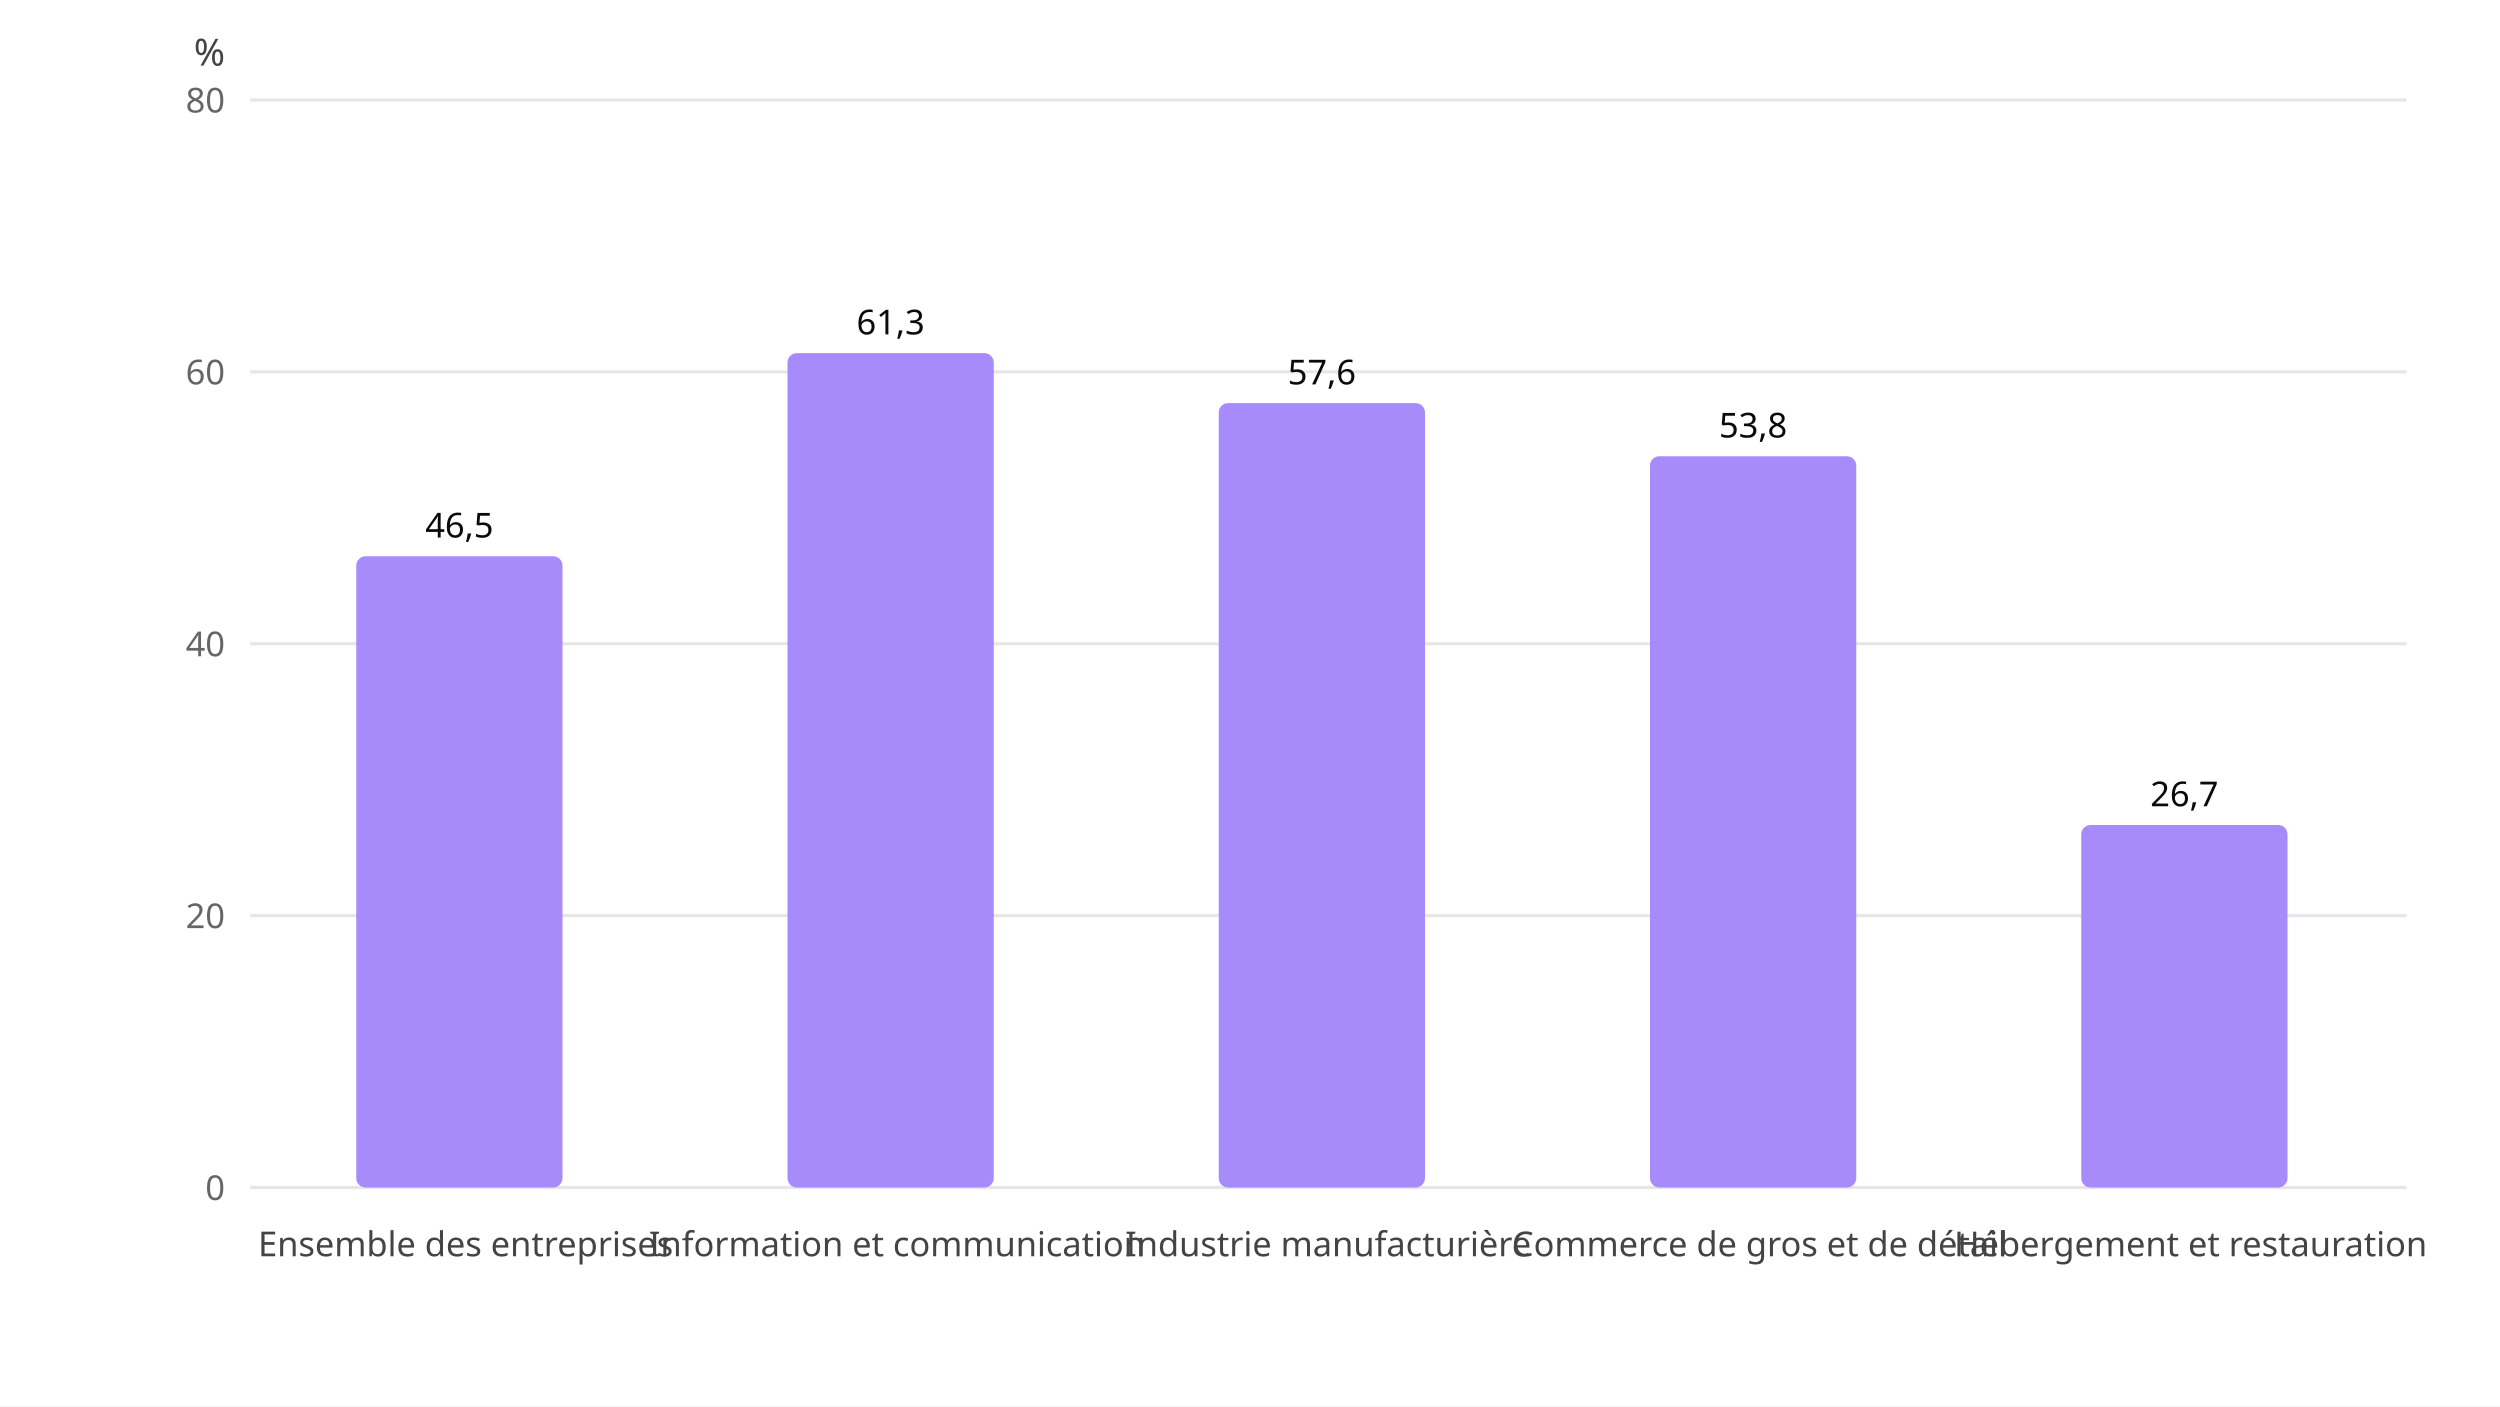
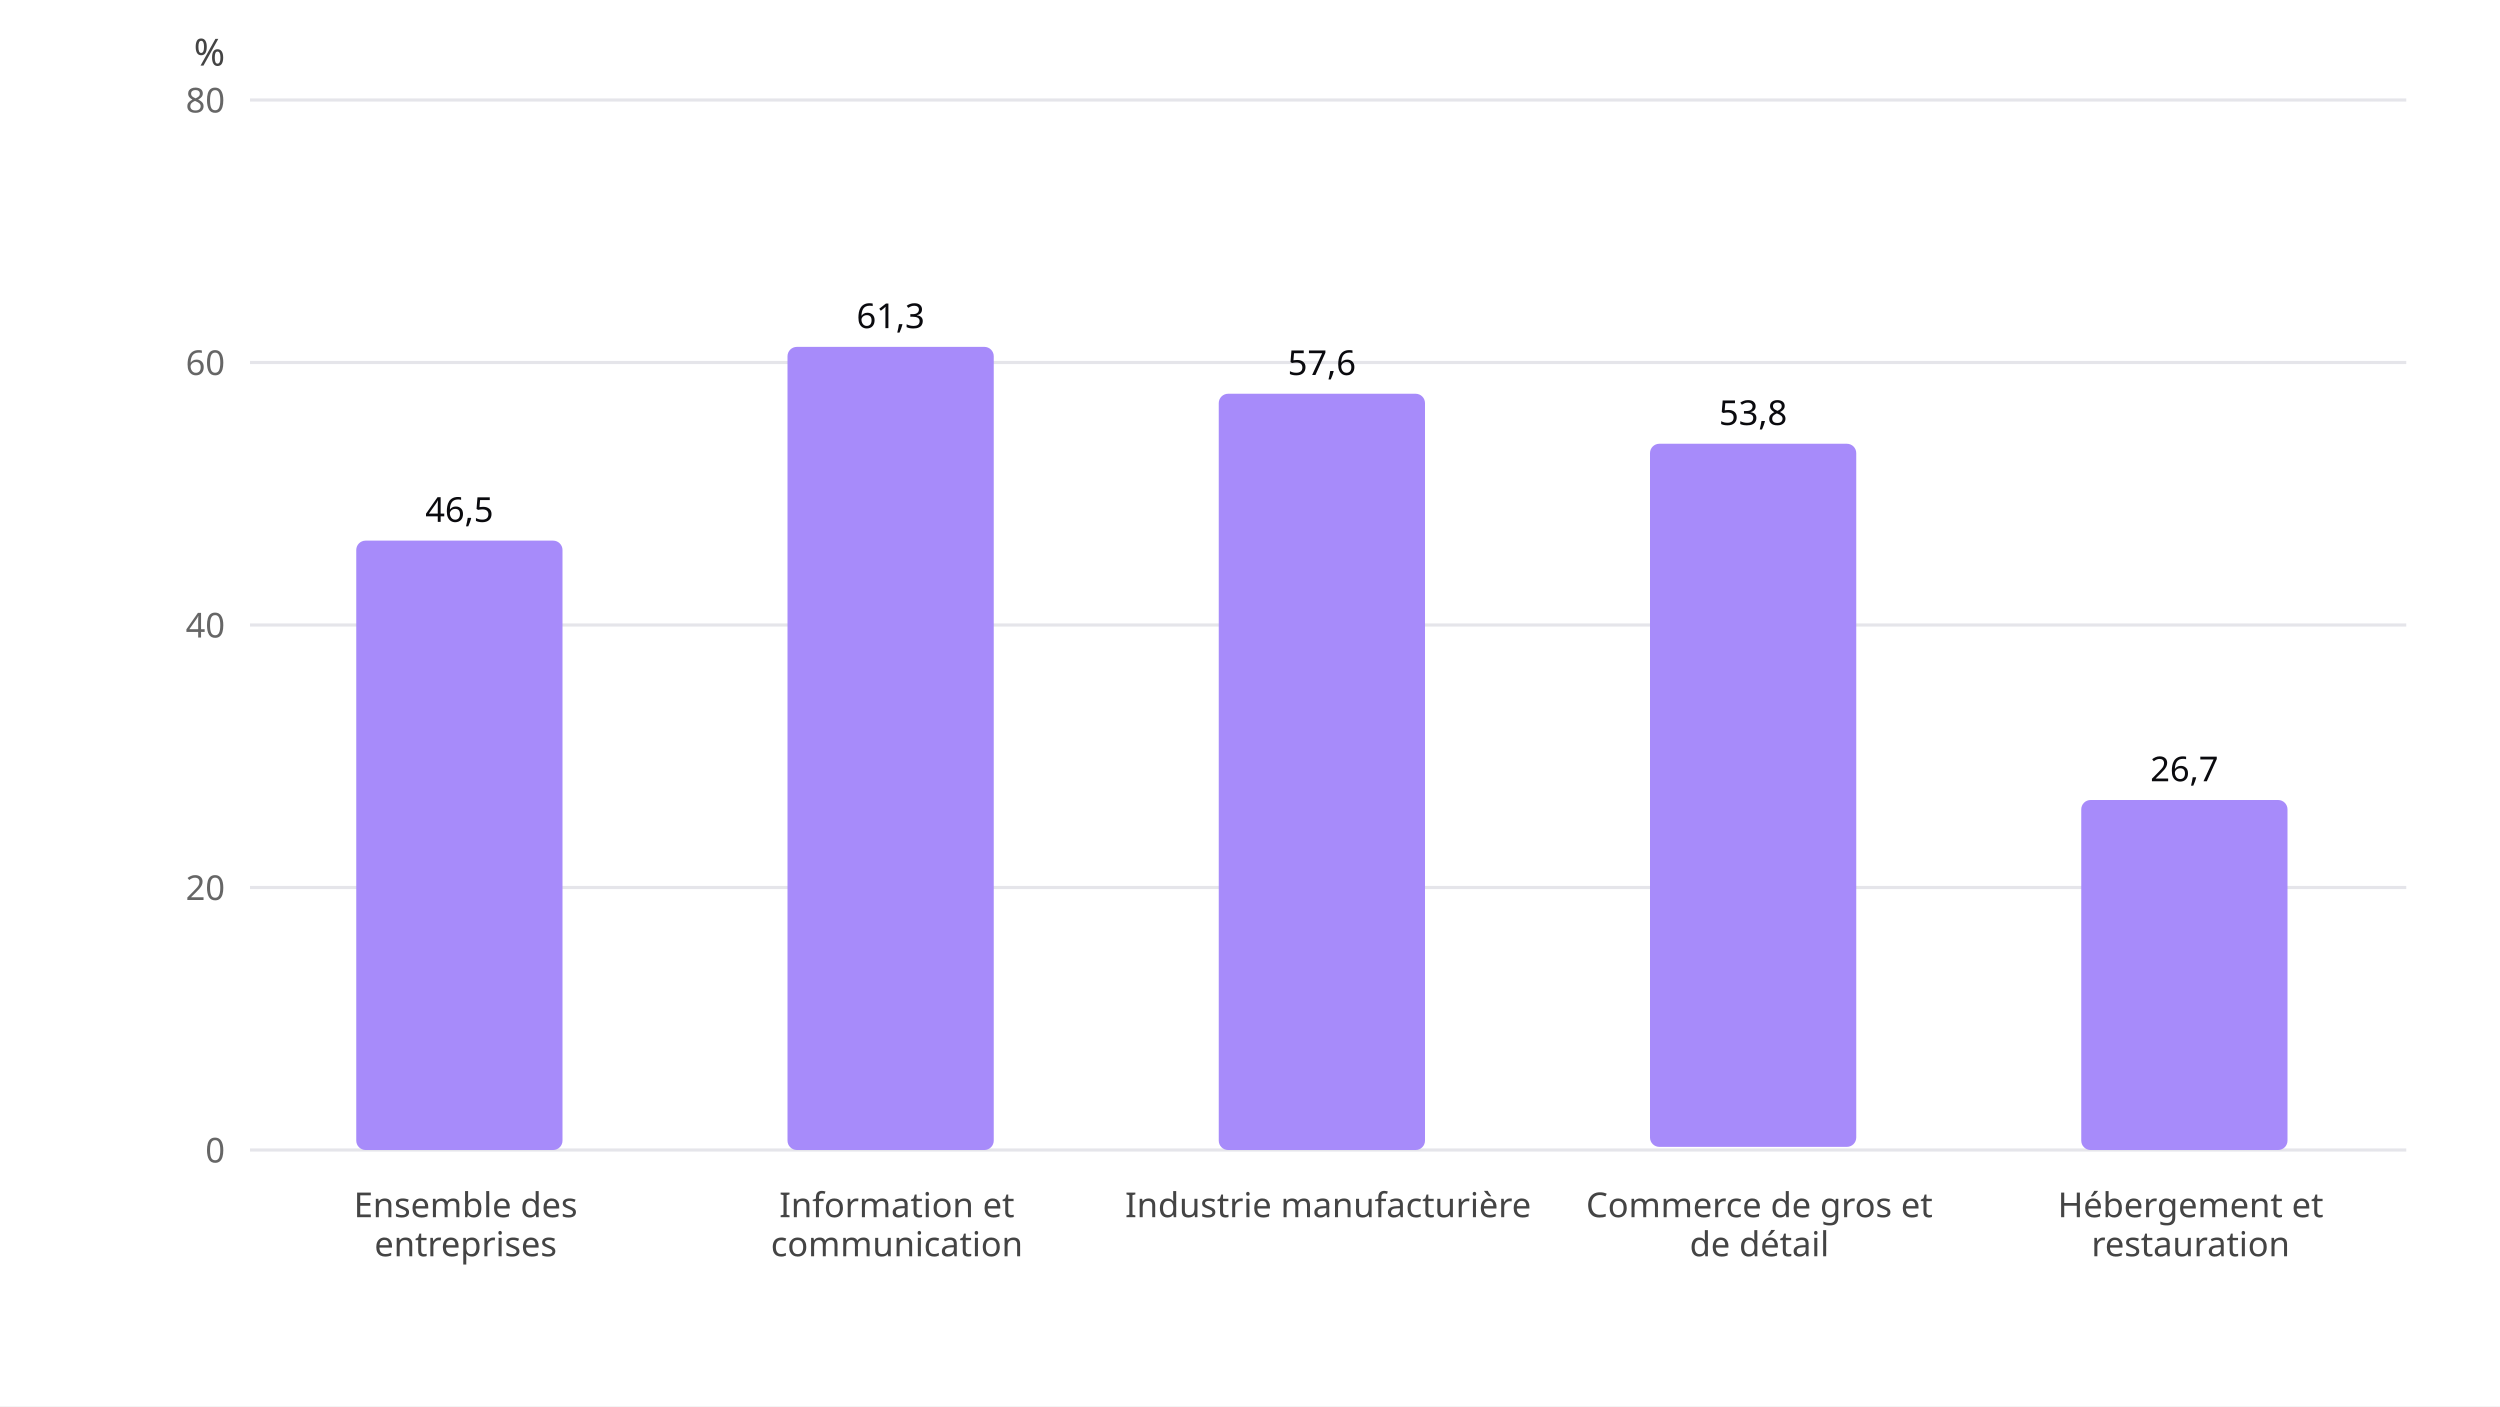
<svg xmlns="http://www.w3.org/2000/svg" viewBox="0 0 800 450" font-family="ui-sans-serif, system-ui">
  <rect width="800" height="450" fill="#ffffff" />
-   <line x1="80" y1="380" x2="770" y2="380" stroke="#e5e5ea" stroke-width="1" />
-   <text x="72" y="384" text-anchor="end" fill="#666" font-size="11" font-family="ui-monospace">0</text>
-   <line x1="80" y1="293" x2="770" y2="293" stroke="#e5e5ea" stroke-width="1" />
-   <text x="72" y="297" text-anchor="end" fill="#666" font-size="11" font-family="ui-monospace">20</text>
-   <line x1="80" y1="206" x2="770" y2="206" stroke="#e5e5ea" stroke-width="1" />
-   <text x="72" y="210" text-anchor="end" fill="#666" font-size="11" font-family="ui-monospace">40</text>
-   <line x1="80" y1="119" x2="770" y2="119" stroke="#e5e5ea" stroke-width="1" />
-   <text x="72" y="123" text-anchor="end" fill="#666" font-size="11" font-family="ui-monospace">60</text>
+   <line x1="80" y1="368" x2="770" y2="368" stroke="#e5e5ea" stroke-width="1" />
+   <text x="72" y="372" text-anchor="end" fill="#666" font-size="11" font-family="ui-monospace">0</text>
+   <line x1="80" y1="284" x2="770" y2="284" stroke="#e5e5ea" stroke-width="1" />
+   <text x="72" y="288" text-anchor="end" fill="#666" font-size="11" font-family="ui-monospace">20</text>
+   <line x1="80" y1="200" x2="770" y2="200" stroke="#e5e5ea" stroke-width="1" />
+   <text x="72" y="204" text-anchor="end" fill="#666" font-size="11" font-family="ui-monospace">40</text>
+   <line x1="80" y1="116" x2="770" y2="116" stroke="#e5e5ea" stroke-width="1" />
+   <text x="72" y="120" text-anchor="end" fill="#666" font-size="11" font-family="ui-monospace">60</text>
  <line x1="80" y1="32" x2="770" y2="32" stroke="#e5e5ea" stroke-width="1" />
  <text x="72" y="36" text-anchor="end" fill="#666" font-size="11" font-family="ui-monospace">80</text>
  <text x="72" y="21" text-anchor="end" fill="#444" font-size="12" font-family="ui-monospace">%</text>
-   <rect x="114" y="178" width="66" height="202" fill="#a78bfa" rx="3" />
-   <text x="147" y="172" text-anchor="middle" fill="#0a0a0e" font-size="11" font-family="ui-monospace">46,5</text>
-   <text x="149" y="402" text-anchor="middle" fill="#444" font-size="11">Ensemble des entreprises</text>
-   <rect x="252" y="113" width="66" height="267" fill="#a78bfa" rx="3" />
-   <text x="285" y="107" text-anchor="middle" fill="#0a0a0e" font-size="11" font-family="ui-monospace">61,3</text>
-   <text x="287" y="402" text-anchor="middle" fill="#444" font-size="11">Information et communication</text>
-   <rect x="390" y="129" width="66" height="251" fill="#a78bfa" rx="3" />
-   <text x="423" y="123" text-anchor="middle" fill="#0a0a0e" font-size="11" font-family="ui-monospace">57,6</text>
-   <text x="425" y="402" text-anchor="middle" fill="#444" font-size="11">Industrie manufacturière</text>
-   <rect x="528" y="146" width="66" height="234" fill="#a78bfa" rx="3" />
-   <text x="561" y="140" text-anchor="middle" fill="#0a0a0e" font-size="11" font-family="ui-monospace">53,8</text>
-   <text x="563" y="402" text-anchor="middle" fill="#444" font-size="11">Commerce de gros et de détail</text>
-   <rect x="666" y="264" width="66" height="116" fill="#a78bfa" rx="3" />
-   <text x="699" y="258" text-anchor="middle" fill="#0a0a0e" font-size="11" font-family="ui-monospace">26,7</text>
-   <text x="701" y="402" text-anchor="middle" fill="#444" font-size="11">Hébergement et restauration</text>
+   <rect x="114" y="173" width="66" height="195" fill="#a78bfa" rx="3" />
+   <text x="147" y="167" text-anchor="middle" fill="#0a0a0e" font-size="11" font-family="ui-monospace">46,5</text>
+   <text data-axe="x" x="149" y="389.5" text-anchor="middle" fill="#444" font-size="11">Ensemble des</text>
+   <text data-axe="x" x="149" y="402" text-anchor="middle" fill="#444" font-size="11">entreprises</text>
+   <rect x="252" y="111" width="66" height="257" fill="#a78bfa" rx="3" />
+   <text x="285" y="105" text-anchor="middle" fill="#0a0a0e" font-size="11" font-family="ui-monospace">61,3</text>
+   <text data-axe="x" x="287" y="389.5" text-anchor="middle" fill="#444" font-size="11">Information et</text>
+   <text data-axe="x" x="287" y="402" text-anchor="middle" fill="#444" font-size="11">communication</text>
+   <rect x="390" y="126" width="66" height="242" fill="#a78bfa" rx="3" />
+   <text x="423" y="120" text-anchor="middle" fill="#0a0a0e" font-size="11" font-family="ui-monospace">57,6</text>
+   <text data-axe="x" x="425" y="389.5" text-anchor="middle" fill="#444" font-size="11">Industrie manufacturière</text>
+   <rect x="528" y="142" width="66" height="225" fill="#a78bfa" rx="3" />
+   <text x="561" y="136" text-anchor="middle" fill="#0a0a0e" font-size="11" font-family="ui-monospace">53,8</text>
+   <text data-axe="x" x="563" y="389.5" text-anchor="middle" fill="#444" font-size="11">Commerce de gros et</text>
+   <text data-axe="x" x="563" y="402" text-anchor="middle" fill="#444" font-size="11">de détail</text>
+   <rect x="666" y="256" width="66" height="112" fill="#a78bfa" rx="3" />
+   <text x="699" y="250" text-anchor="middle" fill="#0a0a0e" font-size="11" font-family="ui-monospace">26,7</text>
+   <text data-axe="x" x="701" y="389.5" text-anchor="middle" fill="#444" font-size="11">Hébergement et</text>
+   <text data-axe="x" x="701" y="402" text-anchor="middle" fill="#444" font-size="11">restauration</text>
</svg>
